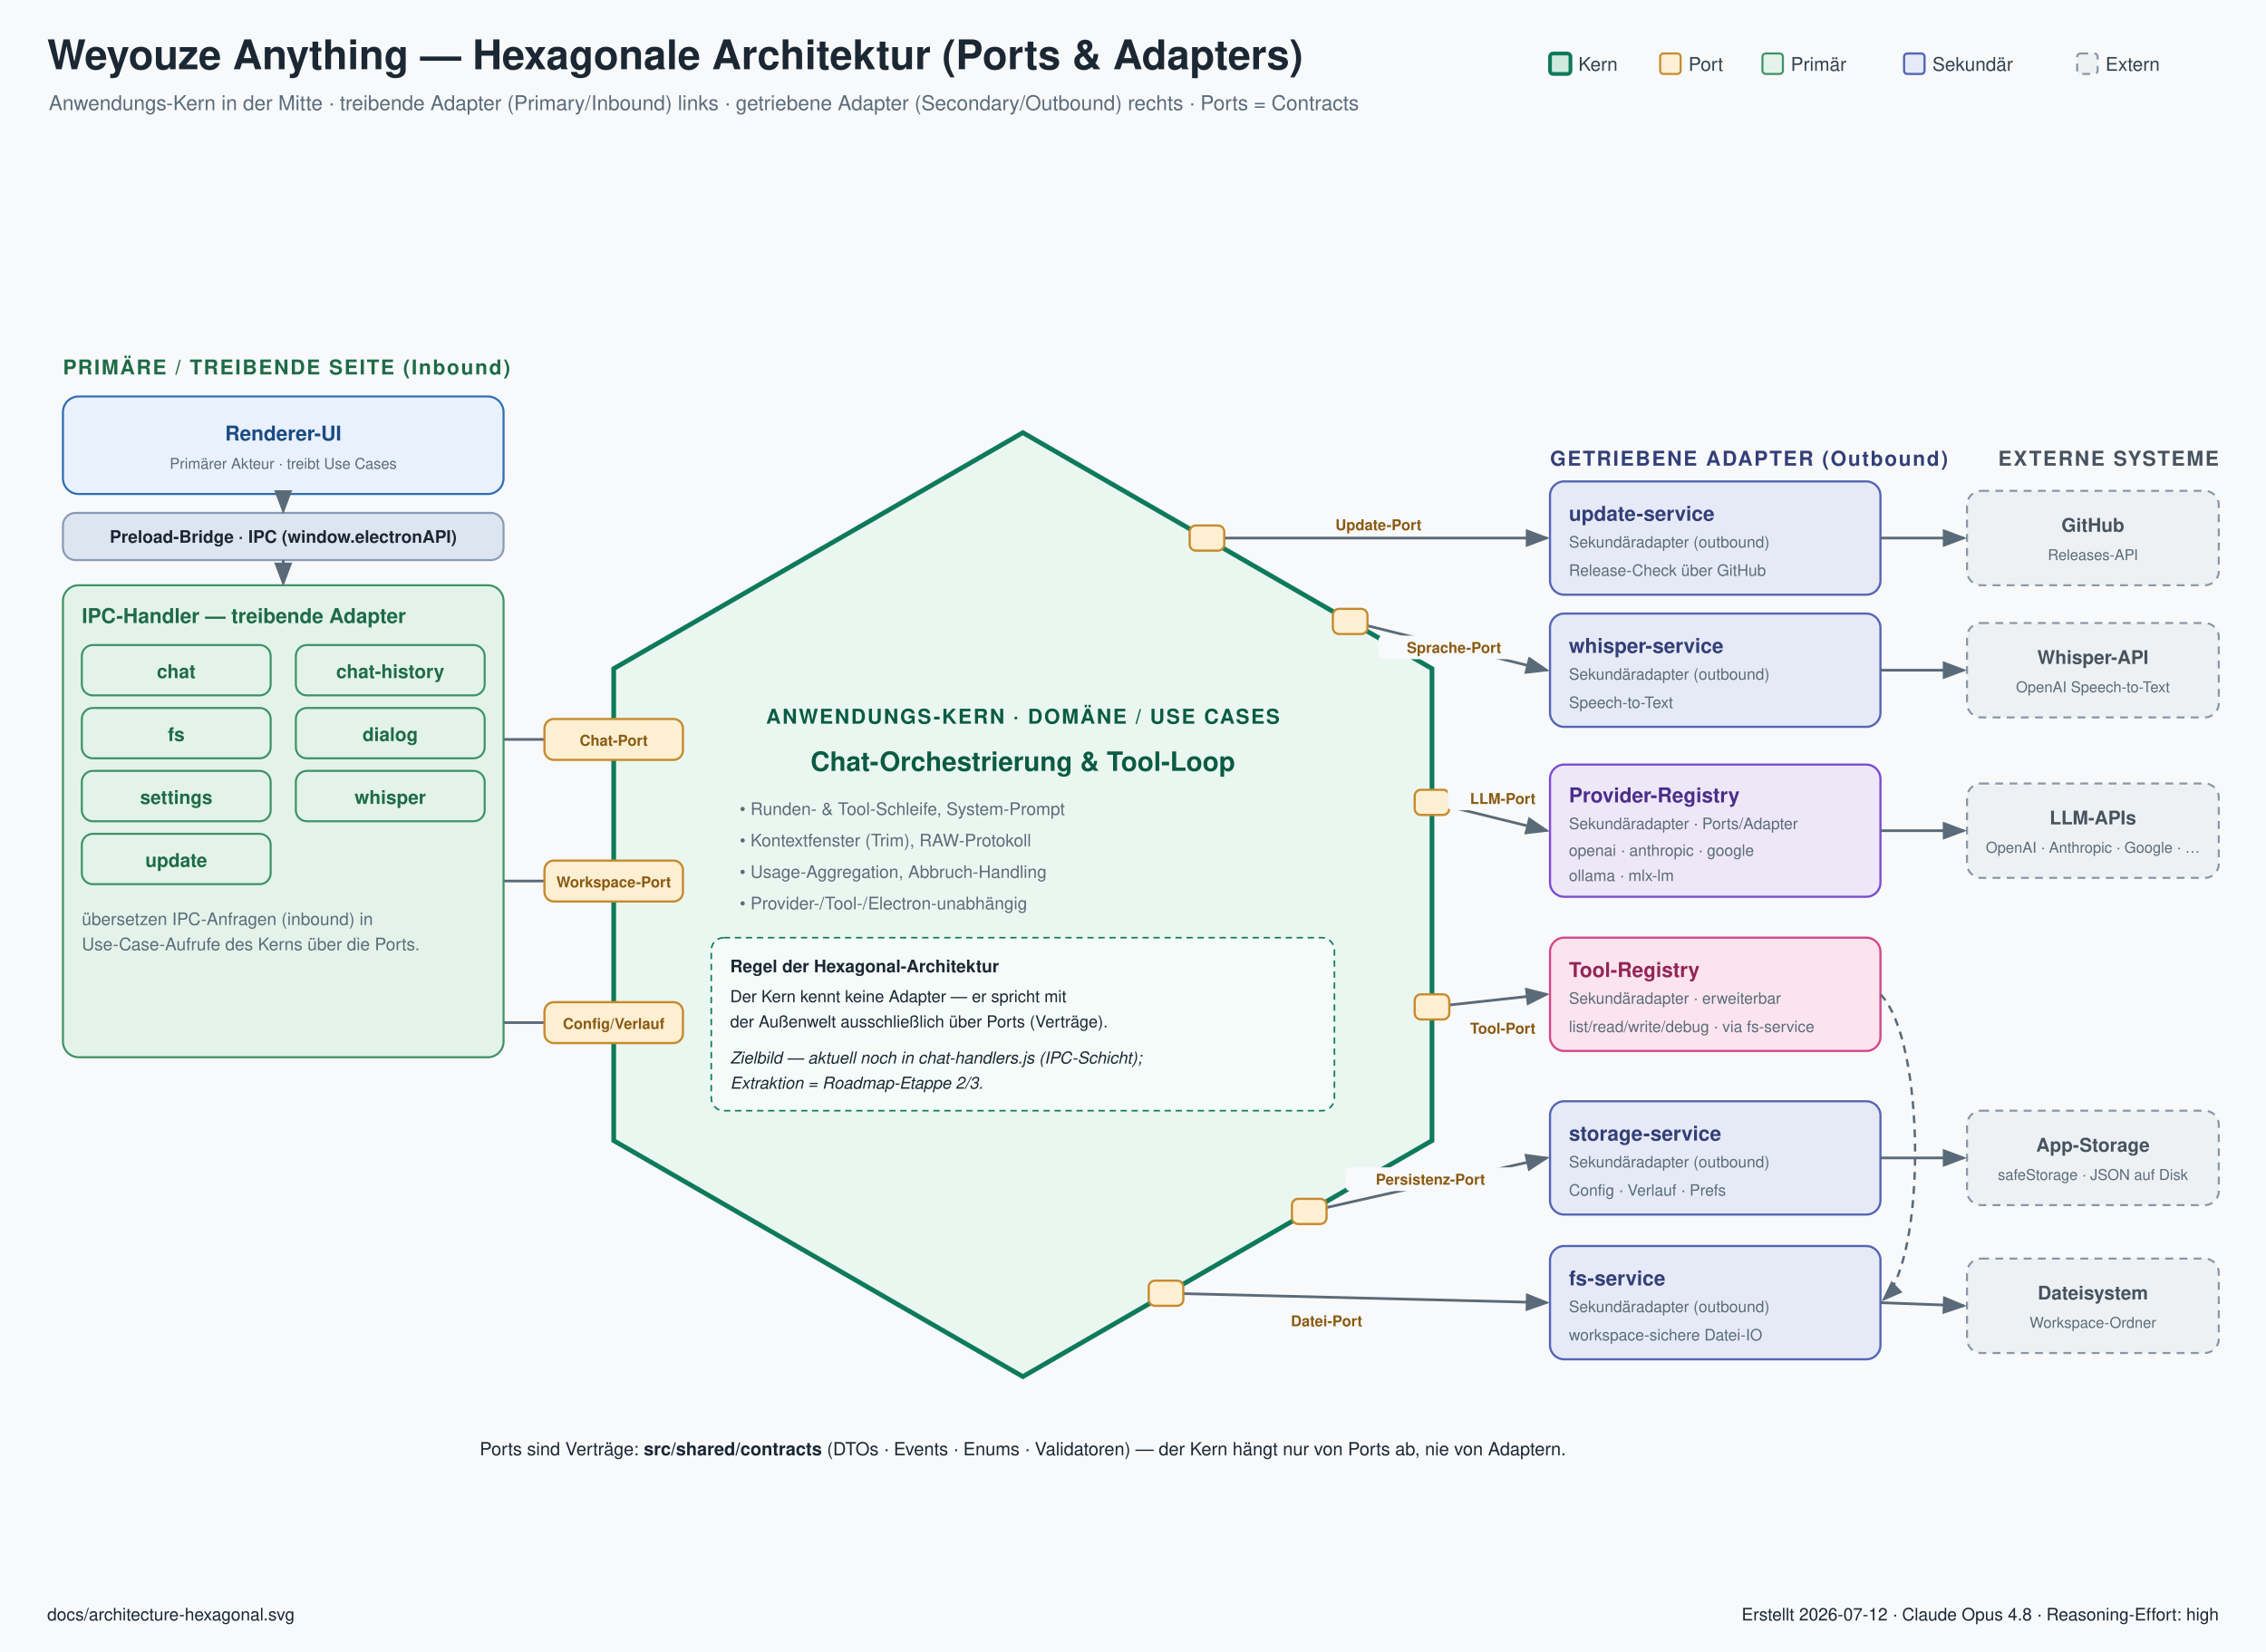
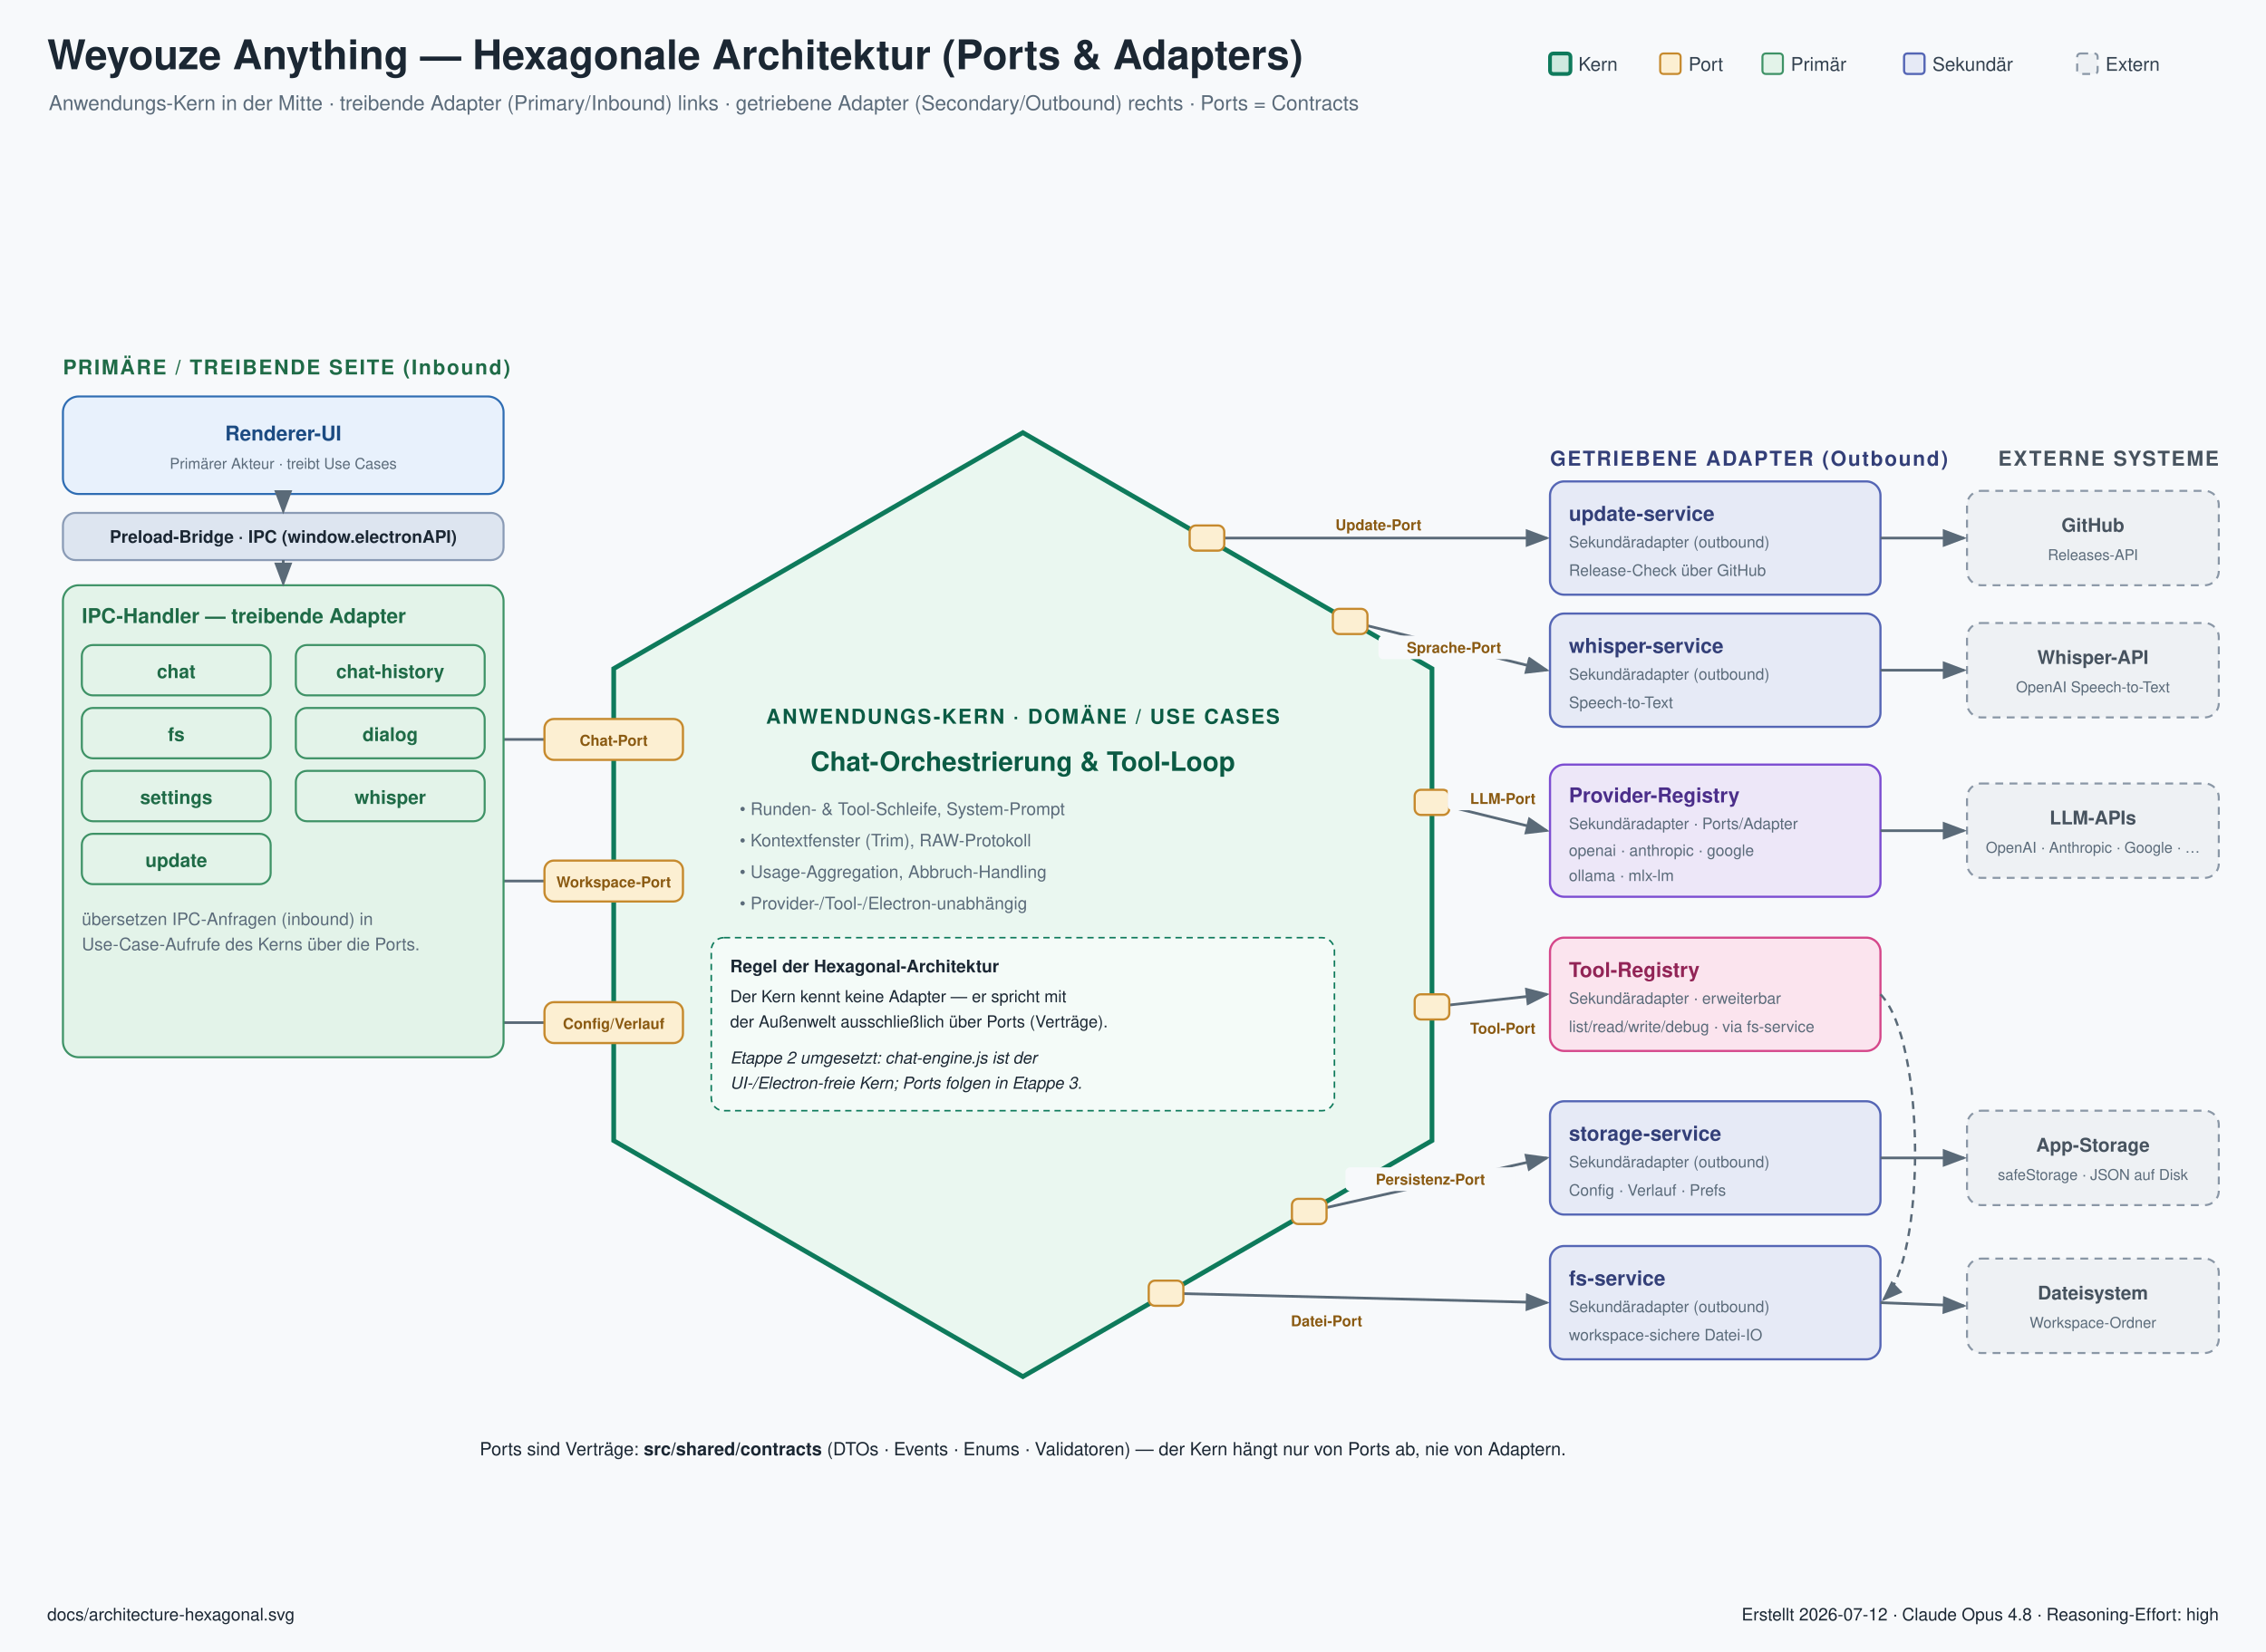
<svg xmlns="http://www.w3.org/2000/svg" viewBox="0 0 1440 1050" width="1440" height="1050" role="img" aria-labelledby="title desc" font-family="'Segoe UI', Helvetica, Arial, sans-serif">
  <defs>
    <marker id="ah" viewBox="0 0 8 6" markerWidth="9" markerHeight="7" refX="7" refY="3" orient="auto-start-reverse">
      <path d="M0,0 L8,3 L0,6 Z" fill="#5a6a78" />
    </marker>
    <style>
      text{fill:#1b2733}
      .t-title{font-size:26px;font-weight:700}
      .t-sub{font-size:13px;fill:#5b6b7a}
      .zlabel{font-size:13px;font-weight:700;letter-spacing:1px}
      .btitle{font-size:13px;font-weight:700}
      .bsub{font-size:10px;fill:#5b6b7a}
      .chip{font-size:12px;font-weight:600;text-anchor:middle}
      .chipsub{font-size:9.5px;fill:#5b6b7a;text-anchor:middle}
      .note{font-size:11px;fill:#5b6b7a}
      .arrlbl{font-size:10px;fill:#47535f;font-weight:600;text-anchor:middle}
      .portlbl{font-size:9.5px;font-weight:700;fill:#8a5a12;text-anchor:middle}
      .legend{font-size:12px;fill:#33414f}
      .tt-ui{fill:#1c4b82}.tt-hand{fill:#1f6b47}.tt-prov{fill:#4b2e8a}
      .tt-tool{fill:#922456}.tt-svc{fill:#333f78}.tt-ext{fill:#47535f}
      .tt-core{fill:#0b5b44}.tt-contract{fill:#8a5a12}
      rect.ui{fill:#e8f1fc;stroke:#2f6db3;stroke-width:1.3}
      rect.hand{fill:#e3f3e9;stroke:#3e9266;stroke-width:1.3}
      rect.prov{fill:#ede7f8;stroke:#7c4dd1;stroke-width:1.4}
      rect.tool{fill:#fbe4ee;stroke:#d5478a;stroke-width:1.4}
      rect.svc{fill:#e6eaf6;stroke:#5566b5;stroke-width:1.4}
      rect.ext{fill:#eef1f4;stroke:#8a97a6;stroke-width:1.3;stroke-dasharray:5 4}
      rect.core{fill:#cfe9df;stroke:#0e7a5b;stroke-width:2.4}
      rect.contract{fill:#fcefd2;stroke:#c68a2e;stroke-width:1.3}
      rect.preload{fill:#dde5f0;stroke:#8a9bb5;stroke-width:1.3}
      rect.port{fill:#fcefd2;stroke:#c68a2e;stroke-width:1.4}
      .flow{stroke:#5a6a78;stroke-width:1.7;fill:none}
      .flow-d{stroke:#5a6a78;stroke-width:1.5;fill:none;stroke-dasharray:5 4}
      .hex{fill:#eaf7f0;stroke:#0e7a5b;stroke-width:3}
    </style>
  </defs>
  <rect x="0" y="0" width="1440" height="1050" fill="#f7f9fb" />
  <text class="t-title" x="30" y="44">Weyouze Anything — Hexagonale Architektur (Ports &amp; Adapters)</text>
  <text class="t-sub" x="31" y="70">Anwendungs-Kern in der Mitte · treibende Adapter (Primary/Inbound) links · getriebene Adapter (Secondary/Outbound) rechts · Ports = Contracts</text>
  <g>
    <rect class="core" x="985" y="34" width="13" height="13" rx="2" />
    <text class="legend" x="1003" y="45">Kern</text>
    <rect class="contract" x="1055" y="34" width="13" height="13" rx="2" />
    <text class="legend" x="1073" y="45">Port</text>
    <rect class="hand" x="1120" y="34" width="13" height="13" rx="2" />
    <text class="legend" x="1138" y="45">Primär</text>
    <rect class="svc" x="1210" y="34" width="13" height="13" rx="2" />
    <text class="legend" x="1228" y="45">Sekundär</text>
    <rect class="ext" x="1320" y="34" width="13" height="13" rx="2" />
    <text class="legend" x="1338" y="45">Extern</text>
  </g>
  <text class="zlabel tt-hand" x="40" y="238">PRIMÄRE / TREIBENDE SEITE (Inbound)</text>
  <text class="zlabel tt-svc" x="985" y="296">GETRIEBENE ADAPTER (Outbound)</text>
  <text class="zlabel tt-ext" x="1410" y="296" text-anchor="end">EXTERNE SYSTEME</text>
  <line class="flow" x1="767" y1="342" x2="983" y2="342" marker-end="url(#ah)" />
  <line class="flow" x1="858" y1="395" x2="983" y2="426" marker-end="url(#ah)" />
  <line class="flow" x1="910" y1="510" x2="983" y2="528" marker-end="url(#ah)" />
  <line class="flow" x1="910" y1="640" x2="983" y2="632" marker-end="url(#ah)" />
  <line class="flow" x1="832" y1="770" x2="983" y2="736" marker-end="url(#ah)" />
  <line class="flow" x1="741" y1="822" x2="983" y2="828" marker-end="url(#ah)" />
  <line class="flow" x1="320" y1="470" x2="442" y2="470" marker-end="url(#ah)" />
  <line class="flow" x1="320" y1="560" x2="442" y2="560" marker-end="url(#ah)" />
  <line class="flow" x1="320" y1="650" x2="442" y2="650" marker-end="url(#ah)" />
  <polygon class="hex" points="650,275 910,425 910,725 650,875 390,725 390,425" />
  <text x="650" y="460" text-anchor="middle" class="zlabel tt-core">ANWENDUNGS-KERN · DOMÄNE / USE CASES</text>
  <text x="650" y="490" text-anchor="middle" font-size="17" font-weight="700" class="tt-core">Chat-Orchestrierung &amp; Tool-Loop</text>
  <text class="note" x="470" y="518" fill="#204b3d">• Runden- &amp; Tool-Schleife, System-Prompt</text>
  <text class="note" x="470" y="538" fill="#204b3d">• Kontextfenster (Trim), RAW-Protokoll</text>
  <text class="note" x="470" y="558" fill="#204b3d">• Usage-Aggregation, Abbruch-Handling</text>
  <text class="note" x="470" y="578" fill="#204b3d">• Provider-/Tool-/Electron-unabhängig</text>
  <rect x="452" y="596" width="396" height="110" rx="8" fill="#f4fbf8" stroke="#0e7a5b" stroke-width="1" stroke-dasharray="4 3" />
  <text x="464" y="618" font-size="11" font-weight="700" fill="#0b5b44">Regel der Hexagonal-Architektur</text>
  <text x="464" y="637" font-size="10.5" fill="#356b58">Der Kern kennt keine Adapter — er spricht mit</text>
  <text x="464" y="653" font-size="10.5" fill="#356b58">der Außenwelt ausschließlich über Ports (Verträge).</text>
-   <text x="464" y="676" font-size="10.5" font-style="italic" fill="#8a5a12">Zielbild — aktuell noch in chat-handlers.js (IPC-Schicht);</text>
-   <text x="464" y="692" font-size="10.5" font-style="italic" fill="#8a5a12">Extraktion = Roadmap-Etappe 2/3.</text>
+   <text x="464" y="676" font-size="10.5" font-style="italic" fill="#0b5b44">Etappe 2 umgesetzt: chat-engine.js ist der</text>
+   <text x="464" y="692" font-size="10.5" font-style="italic" fill="#0b5b44">UI-/Electron-freie Kern; Ports folgen in Etappe 3.</text>
  <rect class="port" x="346" y="457" width="88" height="26" rx="6" />
  <text class="portlbl" x="390" y="474">Chat-Port</text>
  <rect class="port" x="346" y="547" width="88" height="26" rx="6" />
  <text class="portlbl" x="390" y="564">Workspace-Port</text>
  <rect class="port" x="346" y="637" width="88" height="26" rx="6" />
  <text class="portlbl" x="390" y="654">Config/Verlauf</text>
  <rect class="port" x="756" y="334" width="22" height="16" rx="4" />
  <rect class="port" x="847" y="387" width="22" height="16" rx="4" />
  <rect class="port" x="899" y="502" width="22" height="16" rx="4" />
  <rect class="port" x="899" y="632" width="22" height="16" rx="4" />
  <rect class="port" x="821" y="762" width="22" height="16" rx="4" />
  <rect class="port" x="730" y="814" width="22" height="16" rx="4" />
  <g>
    <rect x="828" y="326" width="96" height="15" rx="3" fill="#f7f9fb" />
    <text class="portlbl" x="876" y="337">Update-Port</text>
    <rect x="876" y="404" width="96" height="15" rx="3" fill="#f7f9fb" />
    <text class="portlbl" x="924" y="415">Sprache-Port</text>
    <rect x="920" y="500" width="70" height="15" rx="3" fill="#f7f9fb" />
    <text class="portlbl" x="955" y="511">LLM-Port</text>
    <rect x="920" y="646" width="70" height="15" rx="3" fill="#f7f9fb" />
    <text class="portlbl" x="955" y="657">Tool-Port</text>
    <rect x="855" y="742" width="108" height="15" rx="3" fill="#f7f9fb" />
    <text class="portlbl" x="909" y="753">Persistenz-Port</text>
    <rect x="800" y="832" width="86" height="15" rx="3" fill="#f7f9fb" />
    <text class="portlbl" x="843" y="843">Datei-Port</text>
  </g>
  <rect class="ui" x="40" y="252" width="280" height="62" rx="10" />
  <text class="btitle tt-ui" x="180" y="280" text-anchor="middle">Renderer-UI</text>
  <text class="chipsub" x="180" y="298">Primärer Akteur · treibt Use Cases</text>
  <rect class="preload" x="40" y="326" width="280" height="30" rx="8" />
  <text x="180" y="345" text-anchor="middle" font-size="11" font-weight="600" fill="#1e2b3d">Preload-Bridge · IPC (window.electronAPI)</text>
  <rect class="hand" x="40" y="372" width="280" height="300" rx="10" fill="#eef7f1" />
  <text class="btitle tt-hand" x="52" y="396">IPC-Handler — treibende Adapter</text>
  <g>
    <rect class="hand" x="52" y="410" width="120" height="32" rx="7" />
    <text class="chip tt-hand" x="112" y="431">chat</text>
    <rect class="hand" x="188" y="410" width="120" height="32" rx="7" />
    <text class="chip tt-hand" x="248" y="431">chat-history</text>
    <rect class="hand" x="52" y="450" width="120" height="32" rx="7" />
    <text class="chip tt-hand" x="112" y="471">fs</text>
    <rect class="hand" x="188" y="450" width="120" height="32" rx="7" />
    <text class="chip tt-hand" x="248" y="471">dialog</text>
    <rect class="hand" x="52" y="490" width="120" height="32" rx="7" />
    <text class="chip tt-hand" x="112" y="511">settings</text>
    <rect class="hand" x="188" y="490" width="120" height="32" rx="7" />
    <text class="chip tt-hand" x="248" y="511">whisper</text>
    <rect class="hand" x="52" y="530" width="120" height="32" rx="7" />
    <text class="chip tt-hand" x="112" y="551">update</text>
  </g>
  <text class="note" x="52" y="588">übersetzen IPC-Anfragen (inbound) in</text>
  <text class="note" x="52" y="604">Use-Case-Aufrufe des Kerns über die Ports.</text>
  <line class="flow" x1="180" y1="314" x2="180" y2="325" marker-end="url(#ah)" />
  <line class="flow" x1="180" y1="356" x2="180" y2="371" marker-end="url(#ah)" />
  <rect class="svc" x="985" y="306" width="210" height="72" rx="9" />
  <text class="btitle tt-svc" x="997" y="331">update-service</text>
  <text class="bsub" x="997" y="348">Sekundäradapter (outbound)</text>
  <text class="bsub" x="997" y="366">Release-Check über GitHub</text>
  <rect class="svc" x="985" y="390" width="210" height="72" rx="9" />
  <text class="btitle tt-svc" x="997" y="415">whisper-service</text>
  <text class="bsub" x="997" y="432">Sekundäradapter (outbound)</text>
  <text class="bsub" x="997" y="450">Speech-to-Text</text>
  <rect class="prov" x="985" y="486" width="210" height="84" rx="9" />
  <text class="btitle tt-prov" x="997" y="510">Provider-Registry</text>
  <text class="bsub" x="997" y="527">Sekundäradapter · Ports/Adapter</text>
  <text class="bsub" x="997" y="544">openai · anthropic · google</text>
  <text class="bsub" x="997" y="560">ollama · mlx-lm</text>
  <rect class="tool" x="985" y="596" width="210" height="72" rx="9" />
  <text class="btitle tt-tool" x="997" y="621">Tool-Registry</text>
  <text class="bsub" x="997" y="638">Sekundäradapter · erweiterbar</text>
  <text class="bsub" x="997" y="656">list/read/write/debug · via fs-service</text>
  <rect class="svc" x="985" y="700" width="210" height="72" rx="9" />
  <text class="btitle tt-svc" x="997" y="725">storage-service</text>
  <text class="bsub" x="997" y="742">Sekundäradapter (outbound)</text>
  <text class="bsub" x="997" y="760">Config · Verlauf · Prefs</text>
  <rect class="svc" x="985" y="792" width="210" height="72" rx="9" />
  <text class="btitle tt-svc" x="997" y="817">fs-service</text>
  <text class="bsub" x="997" y="834">Sekundäradapter (outbound)</text>
  <text class="bsub" x="997" y="852">workspace-sichere Datei-IO</text>
  <path class="flow-d" d="M1195,632 C1224,662 1224,800 1197,826" marker-end="url(#ah)" />
  <rect class="ext" x="1250" y="312" width="160" height="60" rx="9" />
  <text class="chip tt-ext" x="1330" y="338">GitHub</text>
  <text class="chipsub" x="1330" y="356">Releases-API</text>
  <rect class="ext" x="1250" y="396" width="160" height="60" rx="9" />
  <text class="chip tt-ext" x="1330" y="422">Whisper-API</text>
  <text class="chipsub" x="1330" y="440">OpenAI Speech-to-Text</text>
  <rect class="ext" x="1250" y="498" width="160" height="60" rx="9" />
  <text class="chip tt-ext" x="1330" y="524">LLM-APIs</text>
  <text class="chipsub" x="1330" y="542">OpenAI · Anthropic · Google · …</text>
  <rect class="ext" x="1250" y="706" width="160" height="60" rx="9" />
  <text class="chip tt-ext" x="1330" y="732">App-Storage</text>
  <text class="chipsub" x="1330" y="750">safeStorage · JSON auf Disk</text>
  <rect class="ext" x="1250" y="800" width="160" height="60" rx="9" />
  <text class="chip tt-ext" x="1330" y="826">Dateisystem</text>
  <text class="chipsub" x="1330" y="844">Workspace-Ordner</text>
  <line class="flow" x1="1195" y1="342" x2="1248" y2="342" marker-end="url(#ah)" />
  <line class="flow" x1="1195" y1="426" x2="1248" y2="426" marker-end="url(#ah)" />
  <line class="flow" x1="1195" y1="528" x2="1248" y2="528" marker-end="url(#ah)" />
  <line class="flow" x1="1195" y1="736" x2="1248" y2="736" marker-end="url(#ah)" />
  <line class="flow" x1="1195" y1="828" x2="1248" y2="830" marker-end="url(#ah)" />
  <text x="650" y="925" text-anchor="middle" font-size="11.5" fill="#8a5a12">Ports sind Verträge: <tspan font-weight="700">src/shared/contracts</tspan> (DTOs · Events · Enums · Validatoren) — der Kern hängt nur von Ports ab, nie von Adaptern.</text>
  <text x="30" y="1030" font-size="11" fill="#8a97a6">docs/architecture-hexagonal.svg</text>
  <text x="1410" y="1030" text-anchor="end" font-size="11" fill="#8a97a6">Erstellt 2026-07-12 · Claude Opus 4.8 · Reasoning-Effort: high</text>
</svg>
